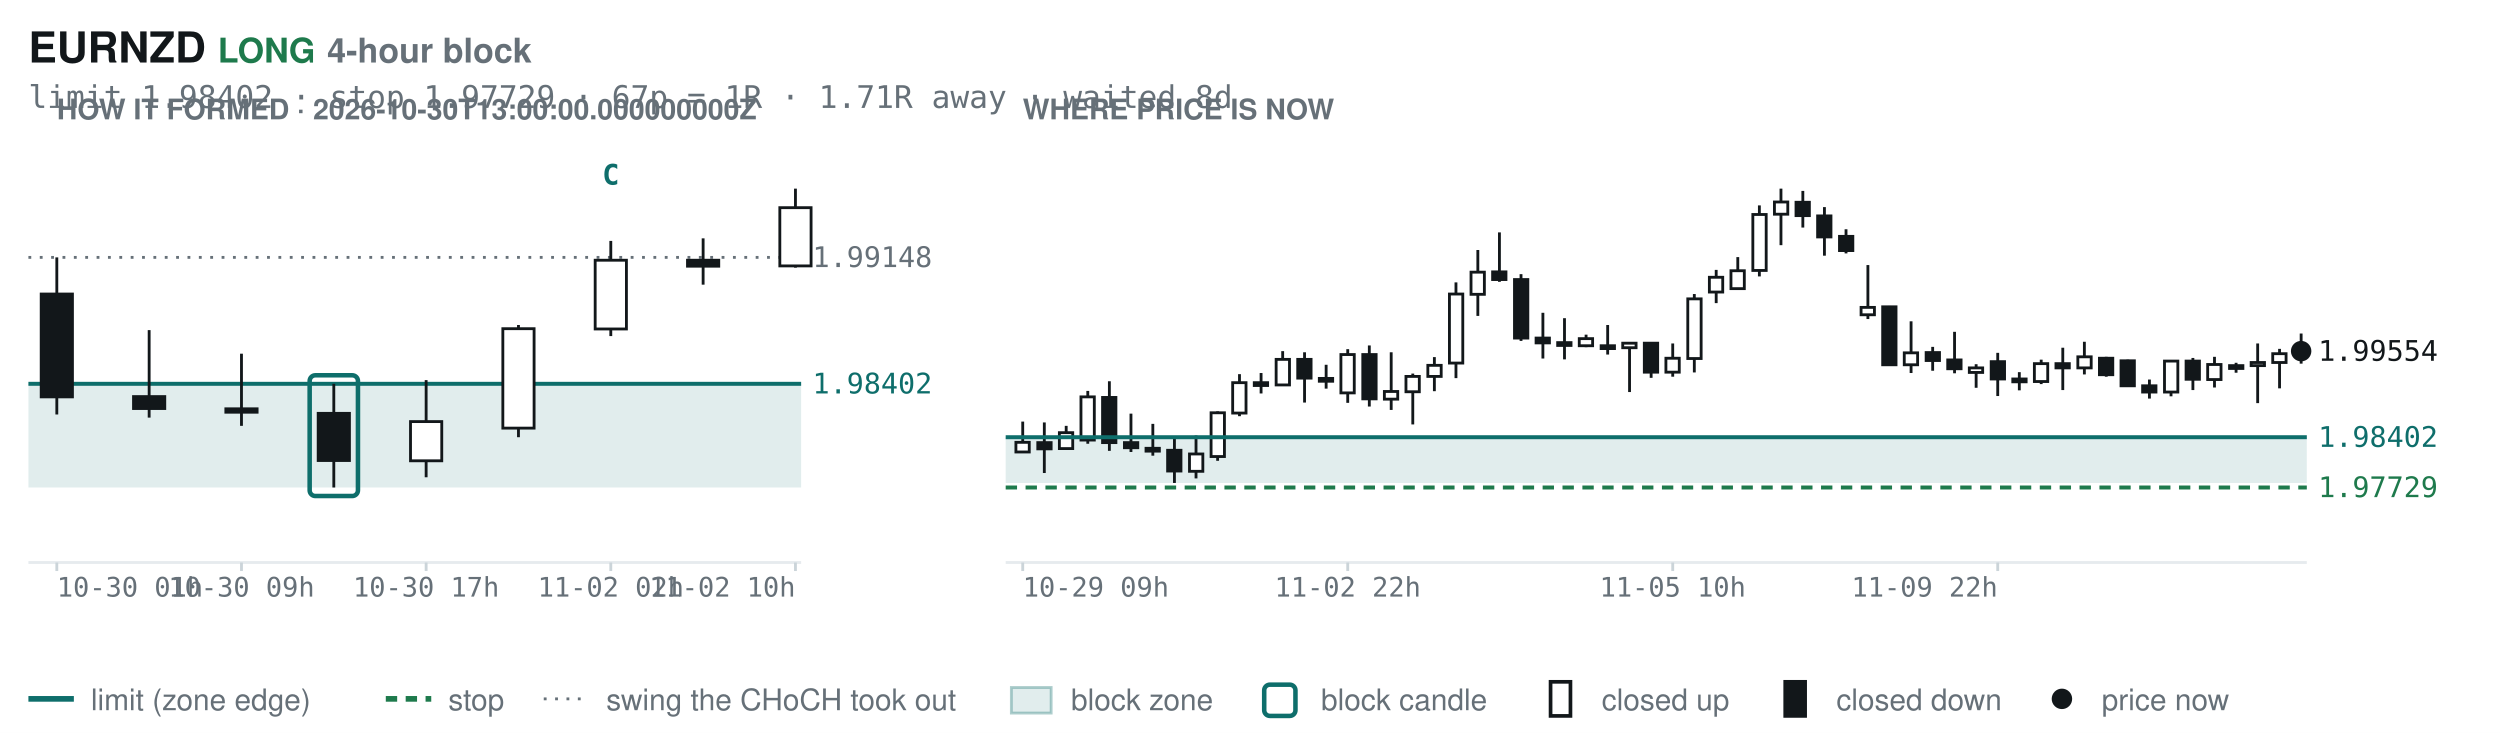
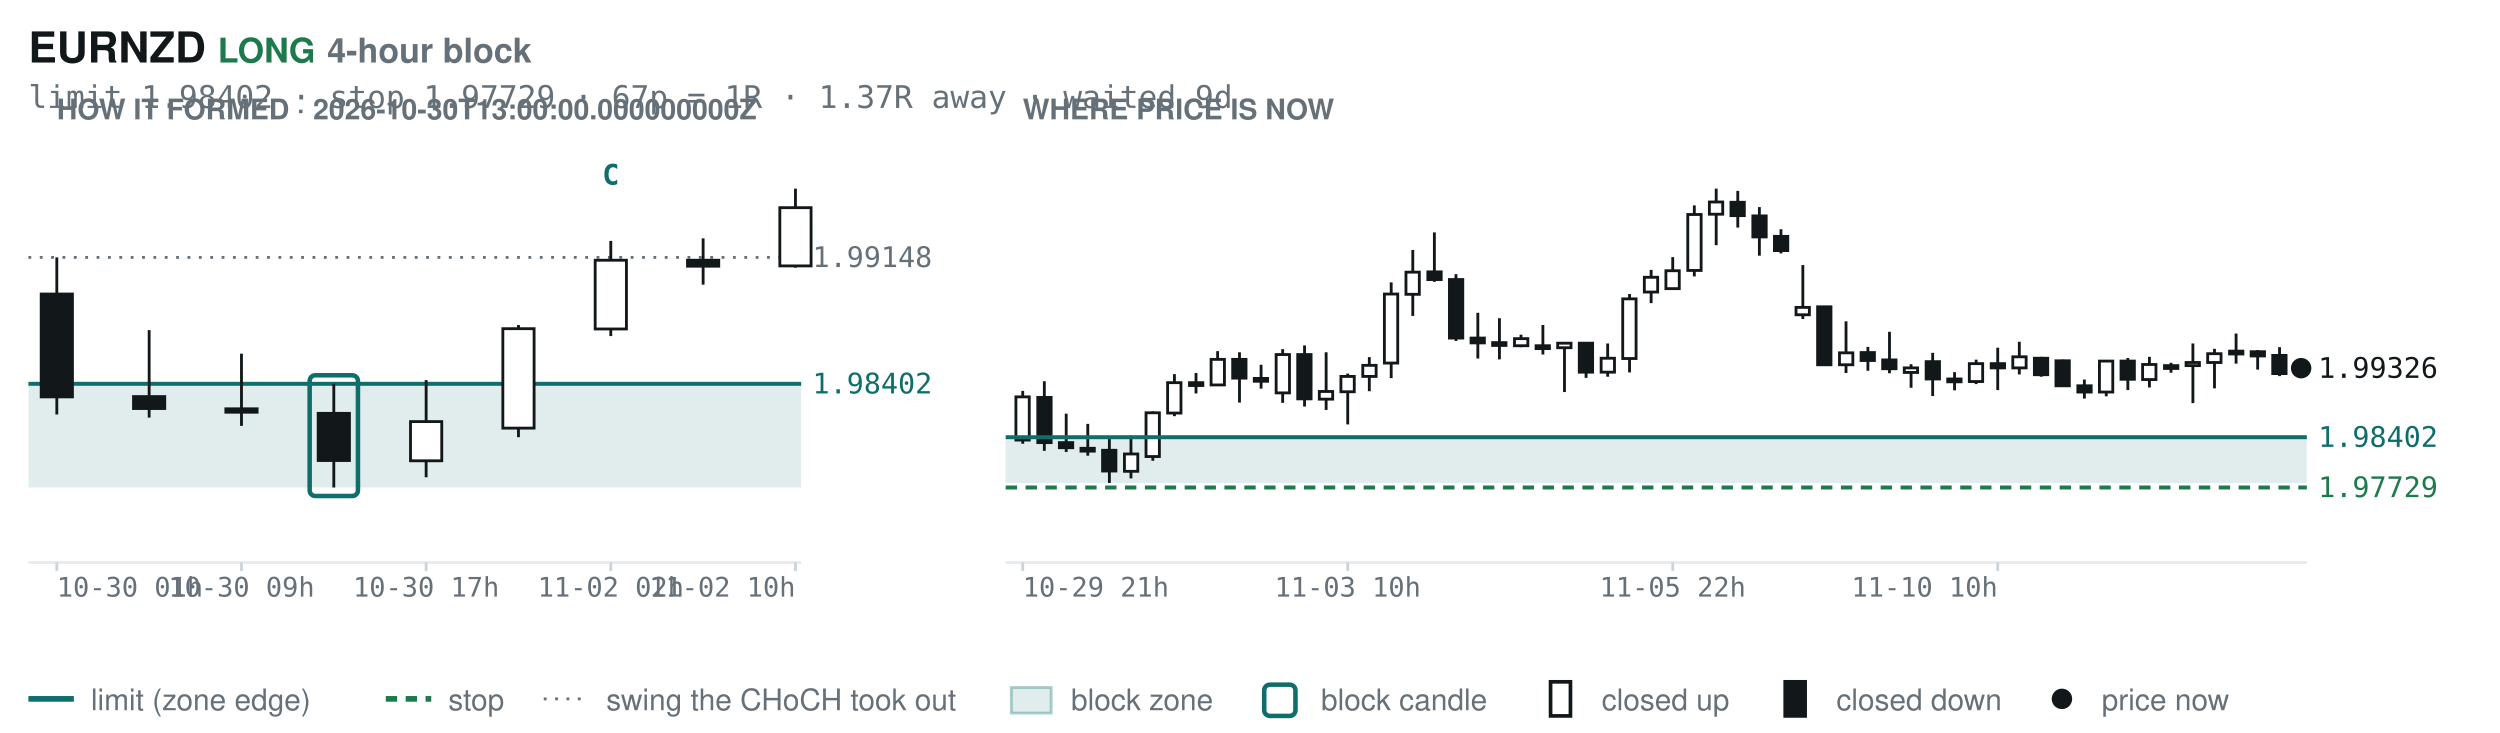
<svg xmlns="http://www.w3.org/2000/svg" viewBox="0 0 880 258" width="880" height="258" role="img" aria-label="EURNZD long order block: the candles that formed it, and where price is now">
  <rect width="880" height="258" fill="#FFFFFF" />
  <text x="10" y="22" fill="#12171A" font-family="system-ui,-apple-system,Segoe UI,Helvetica,Arial,sans-serif" font-size="15" font-weight="700">EURNZD <tspan fill="#1E7A4C" font-size="12">LONG</tspan>
    <tspan fill="#667078" font-size="12">4-hour block</tspan>
  </text>
-   <text x="10" y="38" fill="#667078" font-family="ui-monospace,SFMono-Regular,Menlo,Consolas,monospace" font-size="11">limit 1.98402 · stop 1.97729 · 67p = 1R · 1.71R away · waited 8d</text>
+   <text x="10" y="38" fill="#667078" font-family="ui-monospace,SFMono-Regular,Menlo,Consolas,monospace" font-size="11">limit 1.98402 · stop 1.97729 · 67p = 1R · 1.37R away · waited 9d</text>
  <text x="20" y="42" fill="#667078" font-family="system-ui,-apple-system,Segoe UI,Helvetica,Arial,sans-serif" font-size="10" font-weight="600">HOW IT FORMED · 2026-10-30T13:00:00.000000000Z</text>
  <text x="360" y="42" fill="#667078" font-family="system-ui,-apple-system,Segoe UI,Helvetica,Arial,sans-serif" font-size="10" font-weight="600">WHERE PRICE IS NOW</text>
  <rect x="10.0" y="135.1" width="272.0" height="36.5" fill="#0E6E6B1F" />
  <line x1="10.0" y1="90.6" x2="282.0" y2="90.6" stroke="#667078" stroke-width="1" stroke-dasharray="1 3" />
  <line x1="10.0" y1="135.1" x2="282.0" y2="135.1" stroke="#0E6E6B" stroke-width="1.4" />
  <line x1="20.0" y1="90.6" x2="20.0" y2="145.9" stroke="#12171A" stroke-width="1" />
  <rect x="14.5" y="103.5" width="11.0" height="36.2" fill="#12171A" stroke="#12171A" stroke-width="1" />
  <line x1="52.5" y1="116.2" x2="52.5" y2="147.0" stroke="#12171A" stroke-width="1" />
  <rect x="47.0" y="139.6" width="11.0" height="4.2" fill="#12171A" stroke="#12171A" stroke-width="1" />
  <line x1="85.0" y1="124.5" x2="85.0" y2="149.9" stroke="#12171A" stroke-width="1" />
  <rect x="79.5" y="143.9" width="11.0" height="1.2" fill="#12171A" stroke="#12171A" stroke-width="1" />
  <line x1="117.5" y1="135.1" x2="117.5" y2="171.6" stroke="#12171A" stroke-width="1" />
  <rect x="112.0" y="145.5" width="11.0" height="16.6" fill="#12171A" stroke="#12171A" stroke-width="1" />
  <line x1="150.0" y1="133.8" x2="150.0" y2="168.0" stroke="#12171A" stroke-width="1" />
  <rect x="144.5" y="148.4" width="11.0" height="13.8" fill="#FFFFFF" stroke="#12171A" stroke-width="1" />
  <line x1="182.5" y1="114.4" x2="182.5" y2="153.9" stroke="#12171A" stroke-width="1" />
  <rect x="177.0" y="115.7" width="11.0" height="35.0" fill="#FFFFFF" stroke="#12171A" stroke-width="1" />
  <line x1="215.0" y1="84.8" x2="215.0" y2="118.3" stroke="#12171A" stroke-width="1" />
  <rect x="209.5" y="91.6" width="11.0" height="24.2" fill="#FFFFFF" stroke="#12171A" stroke-width="1" />
  <line x1="247.5" y1="83.9" x2="247.5" y2="100.2" stroke="#12171A" stroke-width="1" />
  <rect x="242.0" y="91.6" width="11.0" height="2.1" fill="#12171A" stroke="#12171A" stroke-width="1" />
  <line x1="280.0" y1="66.4" x2="280.0" y2="94.2" stroke="#12171A" stroke-width="1" />
  <rect x="274.5" y="73.1" width="11.0" height="20.5" fill="#FFFFFF" stroke="#12171A" stroke-width="1" />
  <rect x="109.0" y="132.1" width="17.0" height="42.5" fill="none" stroke="#0E6E6B" stroke-width="1.6" rx="2" />
  <text x="215.0" y="65" fill="#0E6E6B" text-anchor="middle" font-family="ui-monospace,SFMono-Regular,Menlo,Consolas,monospace" font-size="10" font-weight="700">C</text>
  <line x1="10.0" y1="198.0" x2="282.0" y2="198.0" stroke="#E6EBEE" stroke-width="1" />
  <line x1="20.0" y1="198.0" x2="20.0" y2="201.0" stroke="#CBD4D9" stroke-width="1" />
  <text x="20.0" y="210.0" fill="#667078" text-anchor="start" font-family="ui-monospace,SFMono-Regular,Menlo,Consolas,monospace" font-size="9.5">10-30 01h</text>
  <line x1="85.0" y1="198.0" x2="85.0" y2="201.0" stroke="#CBD4D9" stroke-width="1" />
  <text x="85.0" y="210.0" fill="#667078" text-anchor="middle" font-family="ui-monospace,SFMono-Regular,Menlo,Consolas,monospace" font-size="9.5">10-30 09h</text>
  <line x1="150.0" y1="198.0" x2="150.0" y2="201.0" stroke="#CBD4D9" stroke-width="1" />
  <text x="150.0" y="210.0" fill="#667078" text-anchor="middle" font-family="ui-monospace,SFMono-Regular,Menlo,Consolas,monospace" font-size="9.5">10-30 17h</text>
  <line x1="215.0" y1="198.0" x2="215.0" y2="201.0" stroke="#CBD4D9" stroke-width="1" />
  <text x="215.0" y="210.0" fill="#667078" text-anchor="middle" font-family="ui-monospace,SFMono-Regular,Menlo,Consolas,monospace" font-size="9.5">11-02 02h</text>
  <line x1="280.0" y1="198.0" x2="280.0" y2="201.0" stroke="#CBD4D9" stroke-width="1" />
  <text x="280.0" y="210.0" fill="#667078" text-anchor="end" font-family="ui-monospace,SFMono-Regular,Menlo,Consolas,monospace" font-size="9.5">11-02 10h</text>
  <text x="286.0" y="138.5" fill="#0E6E6B" font-family="ui-monospace,SFMono-Regular,Menlo,Consolas,monospace" font-size="10">1.98402</text>
  <text x="286.0" y="94.0" fill="#667078" font-family="ui-monospace,SFMono-Regular,Menlo,Consolas,monospace" font-size="10">1.99148</text>
  <rect x="354.0" y="153.9" width="458.0" height="16.1" fill="#0E6E6B1F" />
-   <line x1="360.0" y1="148.4" x2="360.0" y2="159.4" stroke="#12171A" stroke-width="1" />
-   <rect x="357.6" y="155.7" width="4.7" height="3.4" fill="#FFFFFF" stroke="#12171A" stroke-width="1" />
-   <line x1="367.6" y1="148.7" x2="367.6" y2="166.5" stroke="#12171A" stroke-width="1" />
-   <rect x="365.3" y="155.8" width="4.7" height="2.2" fill="#12171A" stroke="#12171A" stroke-width="1" />
-   <line x1="375.3" y1="149.9" x2="375.3" y2="158.1" stroke="#12171A" stroke-width="1" />
-   <rect x="372.9" y="152.3" width="4.7" height="5.6" fill="#FFFFFF" stroke="#12171A" stroke-width="1" />
-   <line x1="382.9" y1="137.6" x2="382.9" y2="156.2" stroke="#12171A" stroke-width="1" />
-   <rect x="380.5" y="139.7" width="4.7" height="15.2" fill="#FFFFFF" stroke="#12171A" stroke-width="1" />
-   <line x1="390.5" y1="134.2" x2="390.5" y2="158.7" stroke="#12171A" stroke-width="1" />
-   <rect x="388.1" y="139.9" width="4.7" height="15.9" fill="#12171A" stroke="#12171A" stroke-width="1" />
-   <line x1="398.1" y1="145.6" x2="398.1" y2="159.1" stroke="#12171A" stroke-width="1" />
-   <rect x="395.8" y="155.8" width="4.7" height="1.8" fill="#12171A" stroke="#12171A" stroke-width="1" />
-   <line x1="405.8" y1="149.2" x2="405.8" y2="160.4" stroke="#12171A" stroke-width="1" />
-   <rect x="403.4" y="157.8" width="4.7" height="1.0" fill="#12171A" stroke="#12171A" stroke-width="1" />
-   <line x1="413.4" y1="153.9" x2="413.4" y2="170.0" stroke="#12171A" stroke-width="1" />
-   <rect x="411.0" y="158.5" width="4.7" height="7.3" fill="#12171A" stroke="#12171A" stroke-width="1" />
-   <line x1="421.0" y1="153.3" x2="421.0" y2="168.4" stroke="#12171A" stroke-width="1" />
-   <rect x="418.7" y="159.8" width="4.7" height="6.1" fill="#FFFFFF" stroke="#12171A" stroke-width="1" />
-   <line x1="428.6" y1="144.8" x2="428.6" y2="162.2" stroke="#12171A" stroke-width="1" />
-   <rect x="426.3" y="145.3" width="4.7" height="15.4" fill="#FFFFFF" stroke="#12171A" stroke-width="1" />
-   <line x1="436.3" y1="131.7" x2="436.3" y2="146.5" stroke="#12171A" stroke-width="1" />
-   <rect x="433.9" y="134.7" width="4.7" height="10.7" fill="#FFFFFF" stroke="#12171A" stroke-width="1" />
-   <line x1="443.9" y1="131.3" x2="443.9" y2="138.5" stroke="#12171A" stroke-width="1" />
-   <rect x="441.5" y="134.7" width="4.7" height="1.0" fill="#12171A" stroke="#12171A" stroke-width="1" />
-   <line x1="451.5" y1="123.6" x2="451.5" y2="135.8" stroke="#12171A" stroke-width="1" />
-   <rect x="449.2" y="126.5" width="4.7" height="9.0" fill="#FFFFFF" stroke="#12171A" stroke-width="1" />
-   <line x1="459.2" y1="124.0" x2="459.2" y2="141.7" stroke="#12171A" stroke-width="1" />
-   <rect x="456.8" y="126.5" width="4.7" height="6.6" fill="#12171A" stroke="#12171A" stroke-width="1" />
-   <line x1="466.8" y1="128.4" x2="466.8" y2="136.8" stroke="#12171A" stroke-width="1" />
-   <rect x="464.4" y="133.2" width="4.7" height="1.0" fill="#FFFFFF" stroke="#12171A" stroke-width="1" />
-   <line x1="474.4" y1="122.9" x2="474.4" y2="141.8" stroke="#12171A" stroke-width="1" />
-   <rect x="472.0" y="124.8" width="4.7" height="13.5" fill="#FFFFFF" stroke="#12171A" stroke-width="1" />
-   <line x1="482.0" y1="121.6" x2="482.0" y2="143.1" stroke="#12171A" stroke-width="1" />
-   <rect x="479.7" y="124.8" width="4.7" height="15.6" fill="#12171A" stroke="#12171A" stroke-width="1" />
-   <line x1="489.7" y1="124.0" x2="489.7" y2="144.3" stroke="#12171A" stroke-width="1" />
-   <rect x="487.3" y="137.8" width="4.7" height="2.7" fill="#FFFFFF" stroke="#12171A" stroke-width="1" />
-   <line x1="497.3" y1="131.5" x2="497.3" y2="149.4" stroke="#12171A" stroke-width="1" />
-   <rect x="494.9" y="132.5" width="4.7" height="5.4" fill="#FFFFFF" stroke="#12171A" stroke-width="1" />
-   <line x1="504.9" y1="125.7" x2="504.9" y2="137.7" stroke="#12171A" stroke-width="1" />
-   <rect x="502.6" y="128.6" width="4.7" height="3.9" fill="#FFFFFF" stroke="#12171A" stroke-width="1" />
-   <line x1="512.5" y1="99.4" x2="512.5" y2="133.1" stroke="#12171A" stroke-width="1" />
-   <rect x="510.2" y="103.5" width="4.7" height="24.3" fill="#FFFFFF" stroke="#12171A" stroke-width="1" />
-   <line x1="520.2" y1="88.0" x2="520.2" y2="111.2" stroke="#12171A" stroke-width="1" />
-   <rect x="517.8" y="95.8" width="4.7" height="7.8" fill="#FFFFFF" stroke="#12171A" stroke-width="1" />
-   <line x1="527.8" y1="81.8" x2="527.8" y2="99.2" stroke="#12171A" stroke-width="1" />
-   <rect x="525.4" y="95.7" width="4.7" height="2.7" fill="#12171A" stroke="#12171A" stroke-width="1" />
-   <line x1="535.4" y1="96.5" x2="535.4" y2="120.0" stroke="#12171A" stroke-width="1" />
-   <rect x="533.1" y="98.4" width="4.7" height="20.6" fill="#12171A" stroke="#12171A" stroke-width="1" />
-   <line x1="543.1" y1="110.1" x2="543.1" y2="126.2" stroke="#12171A" stroke-width="1" />
-   <rect x="540.7" y="119.0" width="4.7" height="1.7" fill="#12171A" stroke="#12171A" stroke-width="1" />
-   <line x1="550.7" y1="112.0" x2="550.7" y2="126.5" stroke="#12171A" stroke-width="1" />
-   <rect x="548.3" y="120.6" width="4.7" height="1.0" fill="#12171A" stroke="#12171A" stroke-width="1" />
-   <line x1="558.3" y1="117.8" x2="558.3" y2="122.2" stroke="#12171A" stroke-width="1" />
-   <rect x="555.9" y="119.2" width="4.7" height="2.5" fill="#FFFFFF" stroke="#12171A" stroke-width="1" />
-   <line x1="565.9" y1="114.4" x2="565.9" y2="124.8" stroke="#12171A" stroke-width="1" />
-   <rect x="563.6" y="121.7" width="4.7" height="1.0" fill="#12171A" stroke="#12171A" stroke-width="1" />
-   <line x1="573.6" y1="120.6" x2="573.6" y2="138.0" stroke="#12171A" stroke-width="1" />
-   <rect x="571.2" y="120.8" width="4.7" height="1.6" fill="#FFFFFF" stroke="#12171A" stroke-width="1" />
-   <line x1="581.2" y1="120.8" x2="581.2" y2="133.0" stroke="#12171A" stroke-width="1" />
-   <rect x="578.8" y="120.8" width="4.7" height="10.2" fill="#12171A" stroke="#12171A" stroke-width="1" />
-   <line x1="588.8" y1="120.9" x2="588.8" y2="132.6" stroke="#12171A" stroke-width="1" />
-   <rect x="586.4" y="126.1" width="4.7" height="4.9" fill="#FFFFFF" stroke="#12171A" stroke-width="1" />
-   <line x1="596.4" y1="103.5" x2="596.4" y2="131.1" stroke="#12171A" stroke-width="1" />
-   <rect x="594.1" y="105.2" width="4.7" height="21.0" fill="#FFFFFF" stroke="#12171A" stroke-width="1" />
-   <line x1="604.1" y1="95.0" x2="604.1" y2="106.7" stroke="#12171A" stroke-width="1" />
-   <rect x="601.7" y="97.6" width="4.7" height="5.2" fill="#FFFFFF" stroke="#12171A" stroke-width="1" />
-   <line x1="611.7" y1="90.5" x2="611.7" y2="101.5" stroke="#12171A" stroke-width="1" />
-   <rect x="609.3" y="95.3" width="4.7" height="6.3" fill="#FFFFFF" stroke="#12171A" stroke-width="1" />
-   <line x1="619.3" y1="72.3" x2="619.3" y2="97.3" stroke="#12171A" stroke-width="1" />
-   <rect x="617.0" y="75.5" width="4.7" height="19.7" fill="#FFFFFF" stroke="#12171A" stroke-width="1" />
-   <line x1="626.9" y1="66.4" x2="626.9" y2="86.3" stroke="#12171A" stroke-width="1" />
-   <rect x="624.6" y="71.1" width="4.7" height="4.3" fill="#FFFFFF" stroke="#12171A" stroke-width="1" />
-   <line x1="634.6" y1="67.2" x2="634.6" y2="80.1" stroke="#12171A" stroke-width="1" />
-   <rect x="632.2" y="71.2" width="4.7" height="4.7" fill="#12171A" stroke="#12171A" stroke-width="1" />
-   <line x1="642.2" y1="72.9" x2="642.2" y2="90.0" stroke="#12171A" stroke-width="1" />
-   <rect x="639.8" y="76.0" width="4.7" height="7.4" fill="#12171A" stroke="#12171A" stroke-width="1" />
-   <line x1="649.8" y1="80.7" x2="649.8" y2="89.2" stroke="#12171A" stroke-width="1" />
-   <rect x="647.5" y="83.2" width="4.7" height="5.0" fill="#12171A" stroke="#12171A" stroke-width="1" />
-   <line x1="657.5" y1="93.3" x2="657.5" y2="112.3" stroke="#12171A" stroke-width="1" />
-   <rect x="655.1" y="108.2" width="4.7" height="2.6" fill="#FFFFFF" stroke="#12171A" stroke-width="1" />
-   <line x1="665.1" y1="107.7" x2="665.1" y2="128.7" stroke="#12171A" stroke-width="1" />
-   <rect x="662.7" y="108.0" width="4.7" height="20.4" fill="#12171A" stroke="#12171A" stroke-width="1" />
-   <line x1="672.7" y1="113.1" x2="672.7" y2="131.3" stroke="#12171A" stroke-width="1" />
-   <rect x="670.3" y="124.2" width="4.7" height="4.2" fill="#FFFFFF" stroke="#12171A" stroke-width="1" />
-   <line x1="680.3" y1="122.1" x2="680.3" y2="130.5" stroke="#12171A" stroke-width="1" />
-   <rect x="678.0" y="124.1" width="4.7" height="2.8" fill="#12171A" stroke="#12171A" stroke-width="1" />
-   <line x1="688.0" y1="116.8" x2="688.0" y2="131.4" stroke="#12171A" stroke-width="1" />
-   <rect x="685.6" y="126.7" width="4.7" height="3.1" fill="#12171A" stroke="#12171A" stroke-width="1" />
-   <line x1="695.6" y1="128.2" x2="695.6" y2="136.5" stroke="#12171A" stroke-width="1" />
-   <rect x="693.2" y="129.5" width="4.7" height="1.6" fill="#FFFFFF" stroke="#12171A" stroke-width="1" />
-   <line x1="703.2" y1="124.2" x2="703.2" y2="139.4" stroke="#12171A" stroke-width="1" />
-   <rect x="700.9" y="127.3" width="4.7" height="6.1" fill="#12171A" stroke="#12171A" stroke-width="1" />
-   <line x1="710.8" y1="131.0" x2="710.8" y2="137.4" stroke="#12171A" stroke-width="1" />
-   <rect x="708.5" y="133.4" width="4.7" height="1.0" fill="#12171A" stroke="#12171A" stroke-width="1" />
-   <line x1="718.5" y1="126.6" x2="718.5" y2="135.2" stroke="#12171A" stroke-width="1" />
-   <rect x="716.1" y="128.0" width="4.7" height="6.3" fill="#FFFFFF" stroke="#12171A" stroke-width="1" />
-   <line x1="726.1" y1="122.4" x2="726.1" y2="137.3" stroke="#12171A" stroke-width="1" />
-   <rect x="723.7" y="128.0" width="4.7" height="1.5" fill="#12171A" stroke="#12171A" stroke-width="1" />
-   <line x1="733.7" y1="120.3" x2="733.7" y2="131.8" stroke="#12171A" stroke-width="1" />
-   <rect x="731.4" y="125.6" width="4.7" height="3.9" fill="#FFFFFF" stroke="#12171A" stroke-width="1" />
-   <line x1="741.4" y1="125.6" x2="741.4" y2="132.6" stroke="#12171A" stroke-width="1" />
-   <rect x="739.0" y="126.1" width="4.7" height="5.8" fill="#12171A" stroke="#12171A" stroke-width="1" />
-   <line x1="749.0" y1="126.6" x2="749.0" y2="136.1" stroke="#12171A" stroke-width="1" />
-   <rect x="746.6" y="127.0" width="4.7" height="8.8" fill="#12171A" stroke="#12171A" stroke-width="1" />
-   <line x1="756.6" y1="133.6" x2="756.6" y2="140.3" stroke="#12171A" stroke-width="1" />
-   <rect x="754.2" y="135.8" width="4.7" height="2.2" fill="#12171A" stroke="#12171A" stroke-width="1" />
-   <line x1="764.2" y1="126.9" x2="764.2" y2="139.5" stroke="#12171A" stroke-width="1" />
-   <rect x="761.9" y="127.1" width="4.7" height="10.9" fill="#FFFFFF" stroke="#12171A" stroke-width="1" />
-   <line x1="771.9" y1="126.0" x2="771.9" y2="137.3" stroke="#12171A" stroke-width="1" />
-   <rect x="769.5" y="127.1" width="4.7" height="6.4" fill="#12171A" stroke="#12171A" stroke-width="1" />
-   <line x1="779.5" y1="125.6" x2="779.5" y2="136.4" stroke="#12171A" stroke-width="1" />
-   <rect x="777.1" y="128.3" width="4.7" height="5.3" fill="#FFFFFF" stroke="#12171A" stroke-width="1" />
-   <line x1="787.1" y1="127.7" x2="787.1" y2="131.2" stroke="#12171A" stroke-width="1" />
-   <rect x="784.8" y="128.7" width="4.7" height="1.0" fill="#12171A" stroke="#12171A" stroke-width="1" />
-   <line x1="794.7" y1="120.9" x2="794.7" y2="141.9" stroke="#12171A" stroke-width="1" />
-   <rect x="792.4" y="127.6" width="4.7" height="1.1" fill="#FFFFFF" stroke="#12171A" stroke-width="1" />
-   <line x1="802.4" y1="122.8" x2="802.4" y2="136.7" stroke="#12171A" stroke-width="1" />
-   <rect x="800.0" y="124.5" width="4.7" height="3.1" fill="#FFFFFF" stroke="#12171A" stroke-width="1" />
-   <line x1="810.0" y1="117.4" x2="810.0" y2="128.0" stroke="#12171A" stroke-width="1" />
-   <rect x="807.6" y="123.6" width="4.7" height="1.0" fill="#FFFFFF" stroke="#12171A" stroke-width="1" />
+   <line x1="360.0" y1="137.6" x2="360.0" y2="156.2" stroke="#12171A" stroke-width="1" />
+   <rect x="357.6" y="139.7" width="4.7" height="15.2" fill="#FFFFFF" stroke="#12171A" stroke-width="1" />
+   <line x1="367.6" y1="134.2" x2="367.6" y2="158.7" stroke="#12171A" stroke-width="1" />
+   <rect x="365.3" y="139.9" width="4.7" height="15.9" fill="#12171A" stroke="#12171A" stroke-width="1" />
+   <line x1="375.3" y1="145.6" x2="375.3" y2="159.1" stroke="#12171A" stroke-width="1" />
+   <rect x="372.9" y="155.8" width="4.7" height="1.8" fill="#12171A" stroke="#12171A" stroke-width="1" />
+   <line x1="382.9" y1="149.2" x2="382.9" y2="160.4" stroke="#12171A" stroke-width="1" />
+   <rect x="380.5" y="157.8" width="4.7" height="1.0" fill="#12171A" stroke="#12171A" stroke-width="1" />
+   <line x1="390.5" y1="153.9" x2="390.5" y2="170.0" stroke="#12171A" stroke-width="1" />
+   <rect x="388.1" y="158.5" width="4.7" height="7.3" fill="#12171A" stroke="#12171A" stroke-width="1" />
+   <line x1="398.1" y1="153.3" x2="398.1" y2="168.4" stroke="#12171A" stroke-width="1" />
+   <rect x="395.8" y="159.8" width="4.7" height="6.1" fill="#FFFFFF" stroke="#12171A" stroke-width="1" />
+   <line x1="405.8" y1="144.8" x2="405.8" y2="162.2" stroke="#12171A" stroke-width="1" />
+   <rect x="403.4" y="145.3" width="4.7" height="15.4" fill="#FFFFFF" stroke="#12171A" stroke-width="1" />
+   <line x1="413.4" y1="131.7" x2="413.4" y2="146.5" stroke="#12171A" stroke-width="1" />
+   <rect x="411.0" y="134.7" width="4.7" height="10.7" fill="#FFFFFF" stroke="#12171A" stroke-width="1" />
+   <line x1="421.0" y1="131.3" x2="421.0" y2="138.5" stroke="#12171A" stroke-width="1" />
+   <rect x="418.7" y="134.7" width="4.7" height="1.0" fill="#12171A" stroke="#12171A" stroke-width="1" />
+   <line x1="428.6" y1="123.6" x2="428.6" y2="135.8" stroke="#12171A" stroke-width="1" />
+   <rect x="426.3" y="126.5" width="4.7" height="9.0" fill="#FFFFFF" stroke="#12171A" stroke-width="1" />
+   <line x1="436.3" y1="124.0" x2="436.3" y2="141.7" stroke="#12171A" stroke-width="1" />
+   <rect x="433.9" y="126.5" width="4.7" height="6.6" fill="#12171A" stroke="#12171A" stroke-width="1" />
+   <line x1="443.9" y1="128.4" x2="443.9" y2="136.8" stroke="#12171A" stroke-width="1" />
+   <rect x="441.5" y="133.2" width="4.7" height="1.0" fill="#FFFFFF" stroke="#12171A" stroke-width="1" />
+   <line x1="451.5" y1="122.9" x2="451.5" y2="141.8" stroke="#12171A" stroke-width="1" />
+   <rect x="449.2" y="124.8" width="4.7" height="13.5" fill="#FFFFFF" stroke="#12171A" stroke-width="1" />
+   <line x1="459.2" y1="121.6" x2="459.2" y2="143.1" stroke="#12171A" stroke-width="1" />
+   <rect x="456.8" y="124.8" width="4.7" height="15.6" fill="#12171A" stroke="#12171A" stroke-width="1" />
+   <line x1="466.8" y1="124.0" x2="466.8" y2="144.3" stroke="#12171A" stroke-width="1" />
+   <rect x="464.4" y="137.8" width="4.7" height="2.7" fill="#FFFFFF" stroke="#12171A" stroke-width="1" />
+   <line x1="474.4" y1="131.5" x2="474.4" y2="149.4" stroke="#12171A" stroke-width="1" />
+   <rect x="472.0" y="132.5" width="4.7" height="5.4" fill="#FFFFFF" stroke="#12171A" stroke-width="1" />
+   <line x1="482.0" y1="125.7" x2="482.0" y2="137.7" stroke="#12171A" stroke-width="1" />
+   <rect x="479.7" y="128.6" width="4.7" height="3.9" fill="#FFFFFF" stroke="#12171A" stroke-width="1" />
+   <line x1="489.7" y1="99.4" x2="489.7" y2="133.1" stroke="#12171A" stroke-width="1" />
+   <rect x="487.3" y="103.5" width="4.7" height="24.3" fill="#FFFFFF" stroke="#12171A" stroke-width="1" />
+   <line x1="497.3" y1="88.0" x2="497.3" y2="111.2" stroke="#12171A" stroke-width="1" />
+   <rect x="494.9" y="95.8" width="4.7" height="7.8" fill="#FFFFFF" stroke="#12171A" stroke-width="1" />
+   <line x1="504.9" y1="81.8" x2="504.9" y2="99.2" stroke="#12171A" stroke-width="1" />
+   <rect x="502.6" y="95.7" width="4.7" height="2.7" fill="#12171A" stroke="#12171A" stroke-width="1" />
+   <line x1="512.5" y1="96.5" x2="512.5" y2="120.0" stroke="#12171A" stroke-width="1" />
+   <rect x="510.2" y="98.4" width="4.7" height="20.6" fill="#12171A" stroke="#12171A" stroke-width="1" />
+   <line x1="520.2" y1="110.1" x2="520.2" y2="126.2" stroke="#12171A" stroke-width="1" />
+   <rect x="517.8" y="119.0" width="4.7" height="1.7" fill="#12171A" stroke="#12171A" stroke-width="1" />
+   <line x1="527.8" y1="112.0" x2="527.8" y2="126.5" stroke="#12171A" stroke-width="1" />
+   <rect x="525.4" y="120.6" width="4.7" height="1.0" fill="#12171A" stroke="#12171A" stroke-width="1" />
+   <line x1="535.4" y1="117.8" x2="535.4" y2="122.2" stroke="#12171A" stroke-width="1" />
+   <rect x="533.1" y="119.2" width="4.7" height="2.5" fill="#FFFFFF" stroke="#12171A" stroke-width="1" />
+   <line x1="543.1" y1="114.4" x2="543.1" y2="124.8" stroke="#12171A" stroke-width="1" />
+   <rect x="540.7" y="121.7" width="4.7" height="1.0" fill="#12171A" stroke="#12171A" stroke-width="1" />
+   <line x1="550.7" y1="120.6" x2="550.7" y2="138.0" stroke="#12171A" stroke-width="1" />
+   <rect x="548.3" y="120.8" width="4.7" height="1.6" fill="#FFFFFF" stroke="#12171A" stroke-width="1" />
+   <line x1="558.3" y1="120.8" x2="558.3" y2="133.0" stroke="#12171A" stroke-width="1" />
+   <rect x="555.9" y="120.8" width="4.7" height="10.2" fill="#12171A" stroke="#12171A" stroke-width="1" />
+   <line x1="565.9" y1="120.9" x2="565.9" y2="132.6" stroke="#12171A" stroke-width="1" />
+   <rect x="563.6" y="126.1" width="4.7" height="4.9" fill="#FFFFFF" stroke="#12171A" stroke-width="1" />
+   <line x1="573.6" y1="103.5" x2="573.6" y2="131.1" stroke="#12171A" stroke-width="1" />
+   <rect x="571.2" y="105.2" width="4.7" height="21.0" fill="#FFFFFF" stroke="#12171A" stroke-width="1" />
+   <line x1="581.2" y1="95.0" x2="581.2" y2="106.7" stroke="#12171A" stroke-width="1" />
+   <rect x="578.8" y="97.6" width="4.7" height="5.2" fill="#FFFFFF" stroke="#12171A" stroke-width="1" />
+   <line x1="588.8" y1="90.5" x2="588.8" y2="101.5" stroke="#12171A" stroke-width="1" />
+   <rect x="586.4" y="95.3" width="4.7" height="6.3" fill="#FFFFFF" stroke="#12171A" stroke-width="1" />
+   <line x1="596.4" y1="72.3" x2="596.4" y2="97.3" stroke="#12171A" stroke-width="1" />
+   <rect x="594.1" y="75.5" width="4.7" height="19.7" fill="#FFFFFF" stroke="#12171A" stroke-width="1" />
+   <line x1="604.1" y1="66.4" x2="604.1" y2="86.3" stroke="#12171A" stroke-width="1" />
+   <rect x="601.7" y="71.1" width="4.7" height="4.3" fill="#FFFFFF" stroke="#12171A" stroke-width="1" />
+   <line x1="611.7" y1="67.2" x2="611.7" y2="80.1" stroke="#12171A" stroke-width="1" />
+   <rect x="609.3" y="71.2" width="4.7" height="4.7" fill="#12171A" stroke="#12171A" stroke-width="1" />
+   <line x1="619.3" y1="72.9" x2="619.3" y2="90.0" stroke="#12171A" stroke-width="1" />
+   <rect x="617.0" y="76.0" width="4.7" height="7.4" fill="#12171A" stroke="#12171A" stroke-width="1" />
+   <line x1="626.9" y1="80.7" x2="626.9" y2="89.2" stroke="#12171A" stroke-width="1" />
+   <rect x="624.6" y="83.2" width="4.7" height="5.0" fill="#12171A" stroke="#12171A" stroke-width="1" />
+   <line x1="634.6" y1="93.3" x2="634.6" y2="112.3" stroke="#12171A" stroke-width="1" />
+   <rect x="632.2" y="108.2" width="4.7" height="2.6" fill="#FFFFFF" stroke="#12171A" stroke-width="1" />
+   <line x1="642.2" y1="107.7" x2="642.2" y2="128.7" stroke="#12171A" stroke-width="1" />
+   <rect x="639.8" y="108.0" width="4.7" height="20.4" fill="#12171A" stroke="#12171A" stroke-width="1" />
+   <line x1="649.8" y1="113.1" x2="649.8" y2="131.3" stroke="#12171A" stroke-width="1" />
+   <rect x="647.5" y="124.2" width="4.7" height="4.2" fill="#FFFFFF" stroke="#12171A" stroke-width="1" />
+   <line x1="657.5" y1="122.1" x2="657.5" y2="130.5" stroke="#12171A" stroke-width="1" />
+   <rect x="655.1" y="124.1" width="4.7" height="2.8" fill="#12171A" stroke="#12171A" stroke-width="1" />
+   <line x1="665.1" y1="116.8" x2="665.1" y2="131.4" stroke="#12171A" stroke-width="1" />
+   <rect x="662.7" y="126.7" width="4.7" height="3.1" fill="#12171A" stroke="#12171A" stroke-width="1" />
+   <line x1="672.7" y1="128.2" x2="672.7" y2="136.5" stroke="#12171A" stroke-width="1" />
+   <rect x="670.3" y="129.5" width="4.7" height="1.6" fill="#FFFFFF" stroke="#12171A" stroke-width="1" />
+   <line x1="680.3" y1="124.2" x2="680.3" y2="139.4" stroke="#12171A" stroke-width="1" />
+   <rect x="678.0" y="127.3" width="4.7" height="6.1" fill="#12171A" stroke="#12171A" stroke-width="1" />
+   <line x1="688.0" y1="131.0" x2="688.0" y2="137.4" stroke="#12171A" stroke-width="1" />
+   <rect x="685.6" y="133.4" width="4.7" height="1.0" fill="#12171A" stroke="#12171A" stroke-width="1" />
+   <line x1="695.6" y1="126.6" x2="695.6" y2="135.2" stroke="#12171A" stroke-width="1" />
+   <rect x="693.2" y="128.0" width="4.7" height="6.3" fill="#FFFFFF" stroke="#12171A" stroke-width="1" />
+   <line x1="703.2" y1="122.4" x2="703.2" y2="137.3" stroke="#12171A" stroke-width="1" />
+   <rect x="700.9" y="128.0" width="4.7" height="1.5" fill="#12171A" stroke="#12171A" stroke-width="1" />
+   <line x1="710.8" y1="120.3" x2="710.8" y2="131.8" stroke="#12171A" stroke-width="1" />
+   <rect x="708.5" y="125.6" width="4.7" height="3.9" fill="#FFFFFF" stroke="#12171A" stroke-width="1" />
+   <line x1="718.5" y1="125.6" x2="718.5" y2="132.6" stroke="#12171A" stroke-width="1" />
+   <rect x="716.1" y="126.1" width="4.7" height="5.8" fill="#12171A" stroke="#12171A" stroke-width="1" />
+   <line x1="726.1" y1="126.6" x2="726.1" y2="136.1" stroke="#12171A" stroke-width="1" />
+   <rect x="723.7" y="127.0" width="4.7" height="8.8" fill="#12171A" stroke="#12171A" stroke-width="1" />
+   <line x1="733.7" y1="133.6" x2="733.7" y2="140.3" stroke="#12171A" stroke-width="1" />
+   <rect x="731.4" y="135.8" width="4.7" height="2.2" fill="#12171A" stroke="#12171A" stroke-width="1" />
+   <line x1="741.4" y1="126.9" x2="741.4" y2="139.5" stroke="#12171A" stroke-width="1" />
+   <rect x="739.0" y="127.1" width="4.7" height="10.9" fill="#FFFFFF" stroke="#12171A" stroke-width="1" />
+   <line x1="749.0" y1="126.0" x2="749.0" y2="137.3" stroke="#12171A" stroke-width="1" />
+   <rect x="746.6" y="127.1" width="4.7" height="6.4" fill="#12171A" stroke="#12171A" stroke-width="1" />
+   <line x1="756.6" y1="125.6" x2="756.6" y2="136.4" stroke="#12171A" stroke-width="1" />
+   <rect x="754.2" y="128.3" width="4.7" height="5.3" fill="#FFFFFF" stroke="#12171A" stroke-width="1" />
+   <line x1="764.2" y1="127.7" x2="764.2" y2="131.2" stroke="#12171A" stroke-width="1" />
+   <rect x="761.9" y="128.7" width="4.7" height="1.0" fill="#12171A" stroke="#12171A" stroke-width="1" />
+   <line x1="771.9" y1="120.9" x2="771.9" y2="141.9" stroke="#12171A" stroke-width="1" />
+   <rect x="769.5" y="127.6" width="4.7" height="1.1" fill="#FFFFFF" stroke="#12171A" stroke-width="1" />
+   <line x1="779.5" y1="122.8" x2="779.5" y2="136.7" stroke="#12171A" stroke-width="1" />
+   <rect x="777.1" y="124.5" width="4.7" height="3.1" fill="#FFFFFF" stroke="#12171A" stroke-width="1" />
+   <line x1="787.1" y1="117.4" x2="787.1" y2="128.0" stroke="#12171A" stroke-width="1" />
+   <rect x="784.8" y="123.6" width="4.7" height="1.0" fill="#FFFFFF" stroke="#12171A" stroke-width="1" />
+   <line x1="794.7" y1="123.2" x2="794.7" y2="130.1" stroke="#12171A" stroke-width="1" />
+   <rect x="792.4" y="123.8" width="4.7" height="1.5" fill="#12171A" stroke="#12171A" stroke-width="1" />
+   <line x1="802.4" y1="122.2" x2="802.4" y2="132.4" stroke="#12171A" stroke-width="1" />
+   <rect x="800.0" y="125.1" width="4.7" height="6.4" fill="#12171A" stroke="#12171A" stroke-width="1" />
+   <line x1="810.0" y1="126.7" x2="810.0" y2="131.2" stroke="#12171A" stroke-width="1" />
+   <rect x="807.6" y="129.6" width="4.7" height="1.1" fill="#FFFFFF" stroke="#12171A" stroke-width="1" />
  <line x1="354.0" y1="153.9" x2="812.0" y2="153.9" stroke="#0E6E6B" stroke-width="1.4" />
  <line x1="354.0" y1="171.6" x2="812.0" y2="171.6" stroke="#1E7A4C" stroke-width="1.4" stroke-dasharray="4 3" />
-   <circle cx="810.0" cy="123.6" r="3.6" fill="#12171A" />
+   <circle cx="810.0" cy="129.6" r="3.6" fill="#12171A" />
  <line x1="354.0" y1="198.0" x2="812.0" y2="198.0" stroke="#E6EBEE" stroke-width="1" />
  <line x1="360.0" y1="198.0" x2="360.0" y2="201.0" stroke="#CBD4D9" stroke-width="1" />
-   <text x="360.0" y="210.0" fill="#667078" text-anchor="start" font-family="ui-monospace,SFMono-Regular,Menlo,Consolas,monospace" font-size="9.5">10-29 09h</text>
+   <text x="360.0" y="210.0" fill="#667078" text-anchor="start" font-family="ui-monospace,SFMono-Regular,Menlo,Consolas,monospace" font-size="9.5">10-29 21h</text>
  <line x1="474.4" y1="198.0" x2="474.4" y2="201.0" stroke="#CBD4D9" stroke-width="1" />
-   <text x="474.4" y="210.0" fill="#667078" text-anchor="middle" font-family="ui-monospace,SFMono-Regular,Menlo,Consolas,monospace" font-size="9.5">11-02 22h</text>
+   <text x="474.4" y="210.0" fill="#667078" text-anchor="middle" font-family="ui-monospace,SFMono-Regular,Menlo,Consolas,monospace" font-size="9.5">11-03 10h</text>
  <line x1="588.8" y1="198.0" x2="588.8" y2="201.0" stroke="#CBD4D9" stroke-width="1" />
-   <text x="588.8" y="210.0" fill="#667078" text-anchor="middle" font-family="ui-monospace,SFMono-Regular,Menlo,Consolas,monospace" font-size="9.5">11-05 10h</text>
+   <text x="588.8" y="210.0" fill="#667078" text-anchor="middle" font-family="ui-monospace,SFMono-Regular,Menlo,Consolas,monospace" font-size="9.5">11-05 22h</text>
  <line x1="703.2" y1="198.0" x2="703.2" y2="201.0" stroke="#CBD4D9" stroke-width="1" />
-   <text x="703.2" y="210.0" fill="#667078" text-anchor="end" font-family="ui-monospace,SFMono-Regular,Menlo,Consolas,monospace" font-size="9.5">11-09 22h</text>
+   <text x="703.2" y="210.0" fill="#667078" text-anchor="end" font-family="ui-monospace,SFMono-Regular,Menlo,Consolas,monospace" font-size="9.5">11-10 10h</text>
  <text x="816.0" y="157.3" fill="#0E6E6B" font-family="ui-monospace,SFMono-Regular,Menlo,Consolas,monospace" font-size="10">1.98402</text>
  <text x="816.0" y="175.0" fill="#1E7A4C" font-family="ui-monospace,SFMono-Regular,Menlo,Consolas,monospace" font-size="10">1.97729</text>
-   <text x="816.0" y="127.0" fill="#12171A" font-family="ui-monospace,SFMono-Regular,Menlo,Consolas,monospace" font-size="10">1.99554</text>
+   <text x="816.0" y="133.0" fill="#12171A" font-family="ui-monospace,SFMono-Regular,Menlo,Consolas,monospace" font-size="10">1.99326</text>
  <g transform="translate(10.0,242)">
    <line x1="0" y1="4" x2="16" y2="4" stroke="#0E6E6B" stroke-width="2" />
    <text x="22" y="8" fill="#667078" font-family="system-ui,-apple-system,Segoe UI,Helvetica,Arial,sans-serif" font-size="10.5">limit (zone edge)</text>
  </g>
  <g transform="translate(135.8,242)">
    <line x1="0" y1="4" x2="16" y2="4" stroke="#1E7A4C" stroke-width="2" stroke-dasharray="4 3" />
    <text x="22" y="8" fill="#667078" font-family="system-ui,-apple-system,Segoe UI,Helvetica,Arial,sans-serif" font-size="10.5">stop</text>
  </g>
  <g transform="translate(191.4,242)">
    <line x1="0" y1="4" x2="16" y2="4" stroke="#667078" stroke-width="1" stroke-dasharray="1 3" />
    <text x="22" y="8" fill="#667078" font-family="system-ui,-apple-system,Segoe UI,Helvetica,Arial,sans-serif" font-size="10.5">swing the CHoCH took out</text>
  </g>
  <g transform="translate(355.0,242)">
    <rect x="1" y="0" width="14" height="9" fill="#0E6E6B1F" stroke="#0E6E6B55" />
    <text x="22" y="8" fill="#667078" font-family="system-ui,-apple-system,Segoe UI,Helvetica,Arial,sans-serif" font-size="10.5">block zone</text>
  </g>
  <g transform="translate(443.0,242)">
    <rect x="2" y="-1" width="11" height="11" fill="none" stroke="#0E6E6B" stroke-width="1.6" rx="2" />
    <text x="22" y="8" fill="#667078" font-family="system-ui,-apple-system,Segoe UI,Helvetica,Arial,sans-serif" font-size="10.5">block candle</text>
  </g>
  <g transform="translate(541.8,242)">
    <rect x="4" y="-2" width="7" height="12" fill="#FFFFFF" stroke="#12171A" stroke-width="1.3" />
    <text x="22" y="8" fill="#667078" font-family="system-ui,-apple-system,Segoe UI,Helvetica,Arial,sans-serif" font-size="10.5">closed up</text>
  </g>
  <g transform="translate(624.4,242)">
    <rect x="4" y="-2" width="7" height="12" fill="#12171A" stroke="#12171A" stroke-width="1.3" />
    <text x="22" y="8" fill="#667078" font-family="system-ui,-apple-system,Segoe UI,Helvetica,Arial,sans-serif" font-size="10.5">closed down</text>
  </g>
  <g transform="translate(717.8,242)">
    <circle cx="8" cy="4" r="3.6" fill="#12171A" />
    <text x="22" y="8" fill="#667078" font-family="system-ui,-apple-system,Segoe UI,Helvetica,Arial,sans-serif" font-size="10.5">price now</text>
  </g>
</svg>
